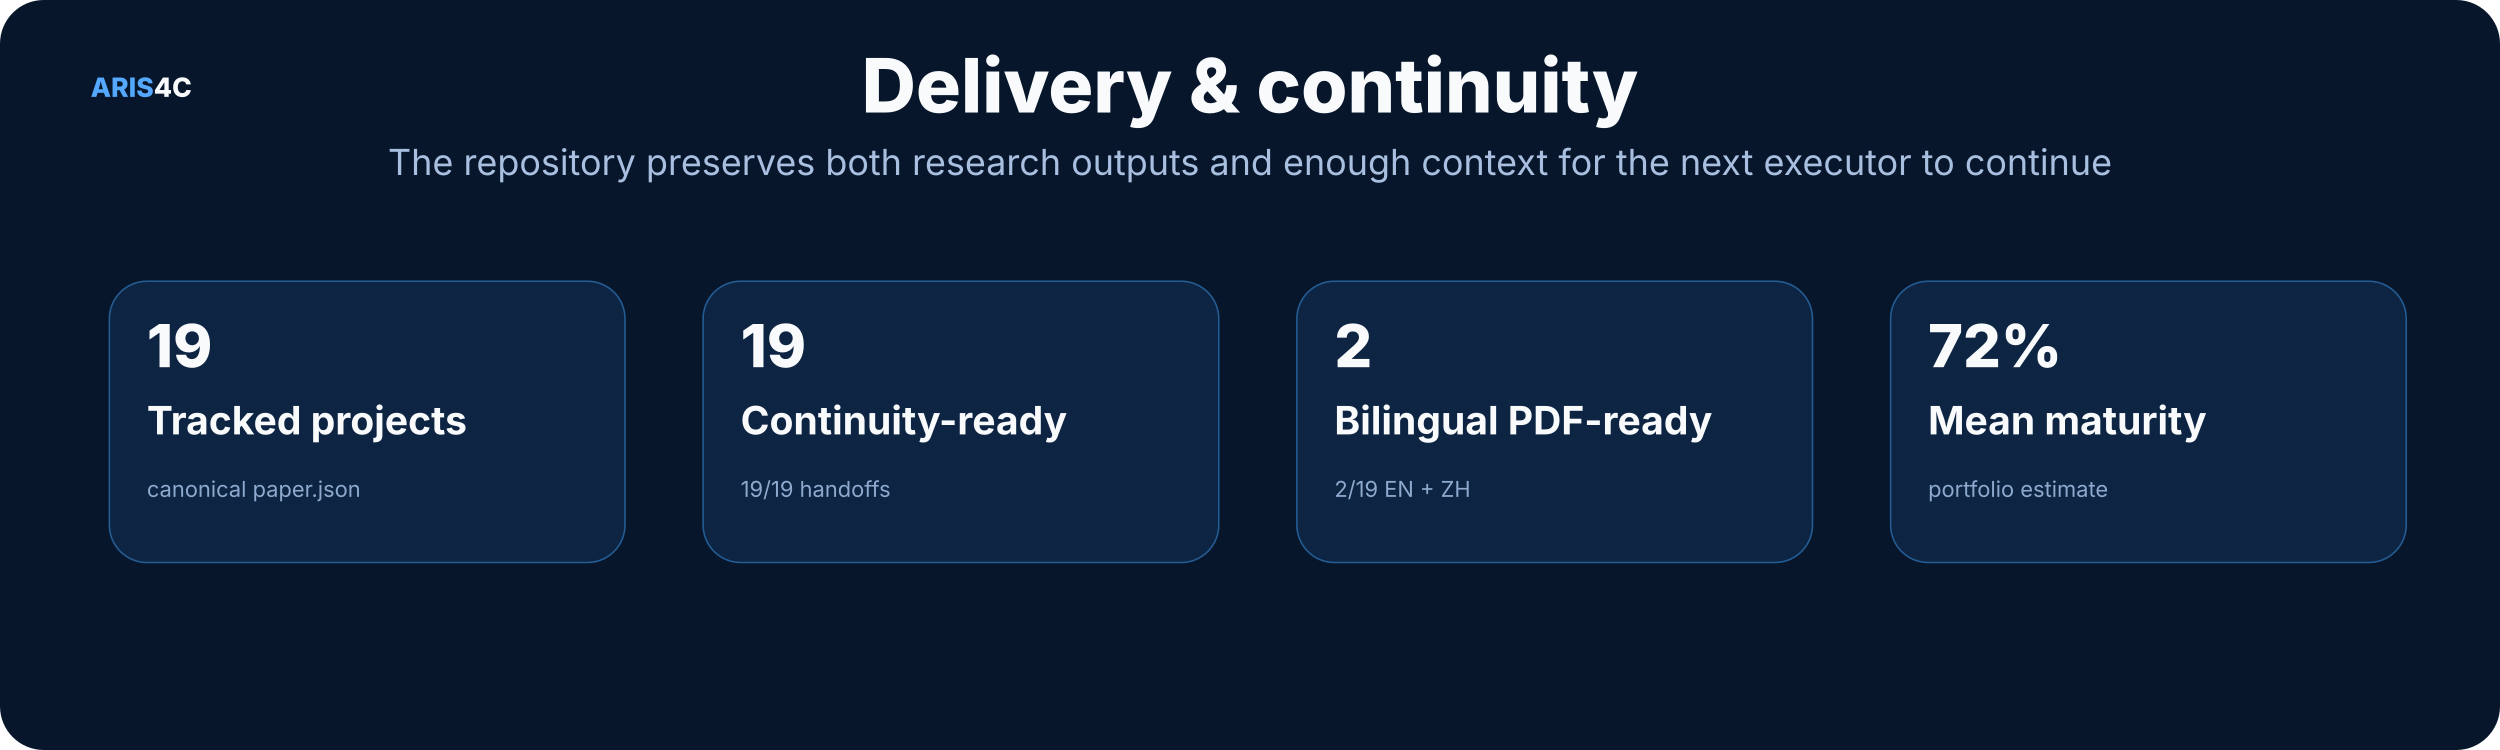
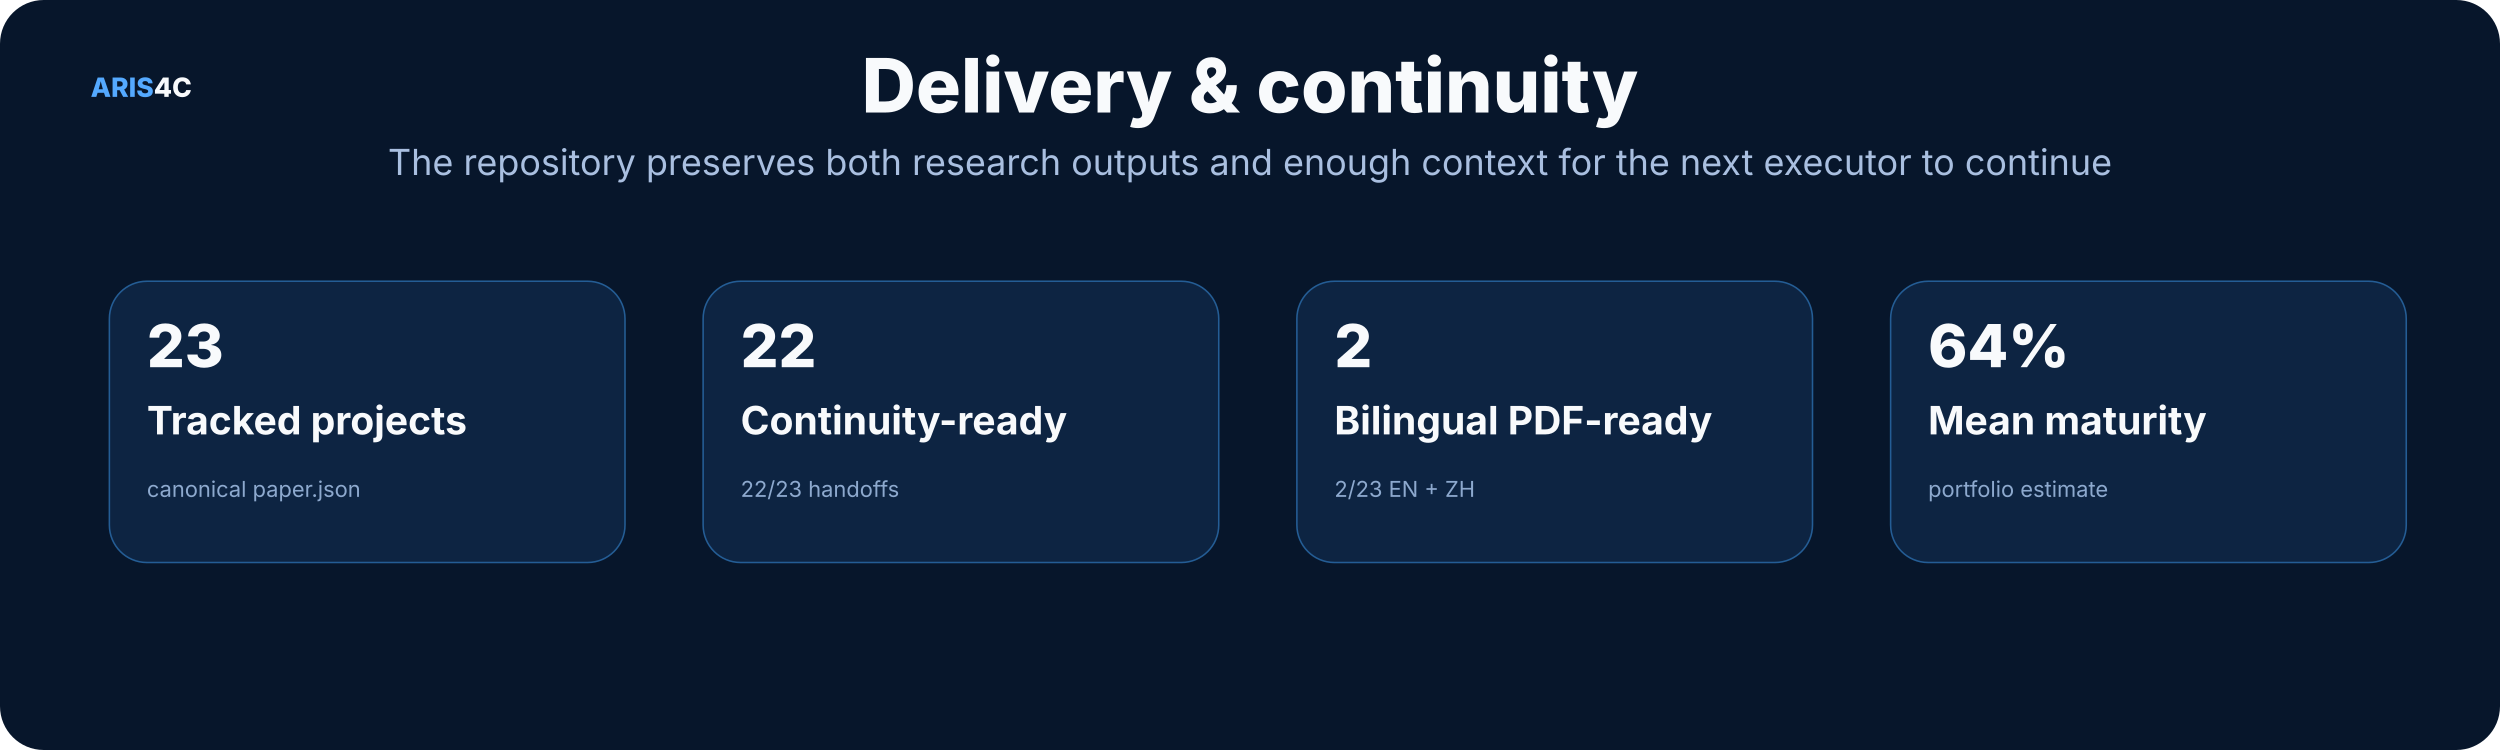
<svg xmlns="http://www.w3.org/2000/svg" width="1600" height="480" viewBox="0 0 1600 480" role="img">
  <rect width="1600" height="480" rx="28" fill="#07162b" />
  <style>text{font-family:Inter,"Noto Sans SC","Microsoft YaHei","PingFang SC",system-ui,sans-serif}.t{font-size:48px;font-weight:800;fill:#f8fafc}.s{font-size:23px;fill:#a9bfe0}.h{font-size:25px;font-weight:750;fill:#f8fafc}.b{font-size:17px;fill:#c8d7ec}.m{font-size:14px;fill:#8da9ce}.k{font-size:16px;font-weight:700;fill:#66e7a4}.n{font-size:17px;font-weight:800;fill:#54a9ff}.metric{font-size:38px;font-weight:800;fill:#f8fafc}</style>
  <text x="58" y="62" class="n">ARIS<tspan fill="#f8fafc">4C</tspan>
  </text>
-   <text x="800.0" y="72" text-anchor="middle" class="t">Delivery &amp; continuity</text>
-   <text x="800.0" y="112" text-anchor="middle" class="s">The repository preserves both research outputs and enough context for the next executor to continue</text>
+   <text x="800" y="72" text-anchor="middle" class="t">Delivery &amp; continuity</text>
+   <text x="800" y="112" text-anchor="middle" class="s">The repository preserves both research outputs and enough context for the next executor to continue</text>
  <rect x="70" y="180" width="330" height="180" rx="24" fill="#0d2442" stroke="#245d95" />
-   <text x="94" y="235" class="metric">19</text>
+   <text x="94" y="235" class="metric">23</text>
  <text x="94" y="278" class="h">Tracked projects</text>
  <text x="94" y="318" class="m">canonical paper.json</text>
  <rect x="450" y="180" width="330" height="180" rx="24" fill="#0d2442" stroke="#245d95" />
-   <text x="474" y="235" class="metric">19</text>
+   <text x="474" y="235" class="metric">22</text>
  <text x="474" y="278" class="h">Continuity-ready</text>
-   <text x="474" y="318" class="m">19/19 handoffs</text>
+   <text x="474" y="318" class="m">22/23 handoffs</text>
  <rect x="830" y="180" width="330" height="180" rx="24" fill="#0d2442" stroke="#245d95" />
  <text x="854" y="235" class="metric">2</text>
  <text x="854" y="278" class="h">Bilingual PDF-ready</text>
-   <text x="854" y="318" class="m">2/19 EN + ZH</text>
+   <text x="854" y="318" class="m">2/23 EN + ZH</text>
  <rect x="1210" y="180" width="330" height="180" rx="24" fill="#0d2442" stroke="#245d95" />
-   <text x="1234" y="235" class="metric">72%</text>
+   <text x="1234" y="235" class="metric">64%</text>
  <text x="1234" y="278" class="h">Mean maturity</text>
  <text x="1234" y="318" class="m">portfolio estimate</text>
</svg>
